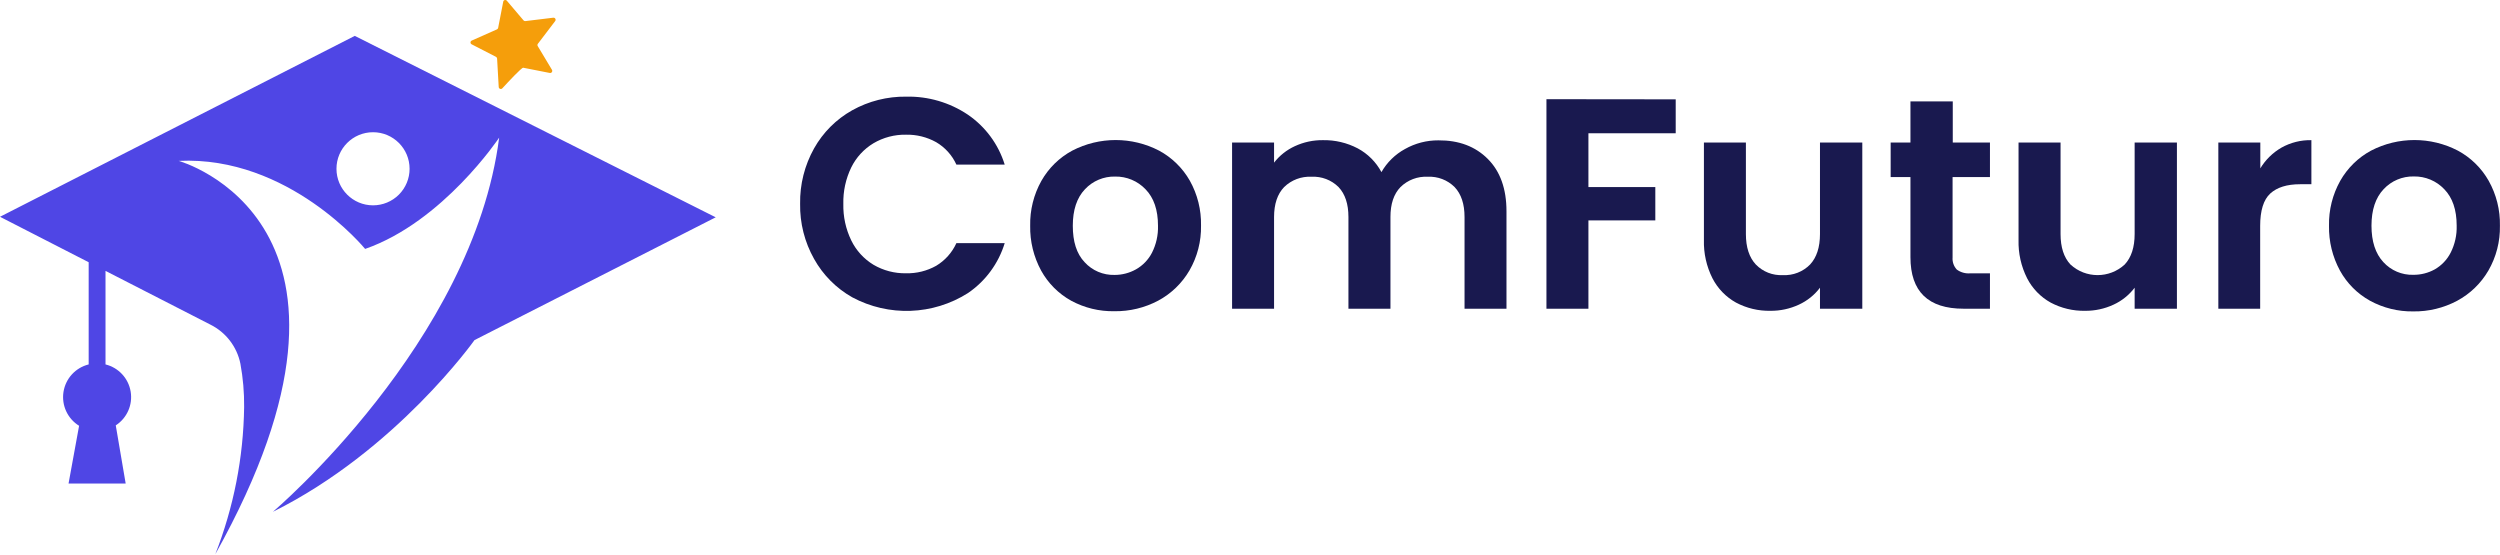
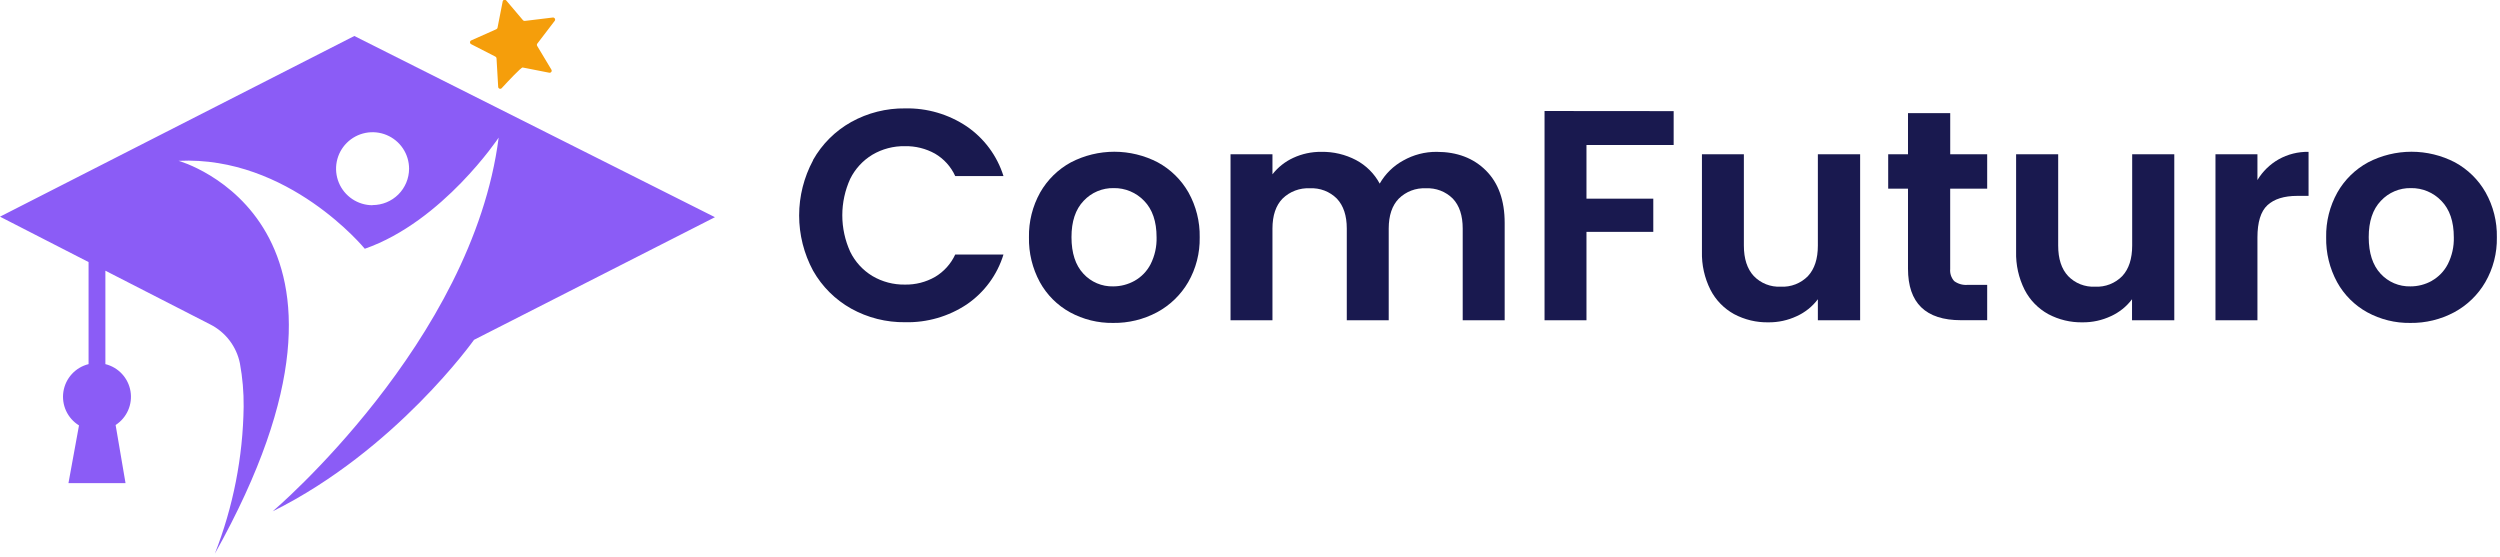
- <svg xmlns="http://www.w3.org/2000/svg" viewBox="0 0 668.18 148.13">
-   <defs>
-     <style>.cls-1{fill:#f59e0b;}.cls-2{fill:#4f46e5;}.cls-3{fill:#19194f;}</style>
-   </defs>
-   <g id="Camada_2" data-name="Camada 2">
-     <g id="Camada_1-2" data-name="Camada 1">
-       <path class="cls-1" d="M134.5.45l-1.36,7a.52.52,0,0,1-.32.4l-6.75,3a.55.55,0,0,0,0,1l6.49,3.34a.57.57,0,0,1,.3.46l.43,7.57a.56.56,0,0,0,1,.35c1.67-1.82,5.15-5.54,5.55-5.47l7.1,1.4a.56.56,0,0,0,.59-.83l-3.79-6.32a.54.54,0,0,1,0-.62l4.65-6.11a.56.56,0,0,0-.51-.89l-7.47.91a.54.54,0,0,1-.49-.2L135.47.2A.55.55,0,0,0,134.5.45Z" />
-       <path class="cls-2" d="M94.82,9.59,0,57.94,23.7,70.09V97.4a9,9,0,0,0-2.56,16.4l-2.82,15.44H33.59l-2.65-15.55A9,9,0,0,0,28.2,97.4v-25L56.25,86.77a15,15,0,0,1,8,10.42,60.65,60.65,0,0,1,1,11.61,111.88,111.88,0,0,1-7.71,39.33C107.12,59.45,47.76,43,47.76,43,77.2,41.59,97.59,66.53,97.59,66.53c20.88-7.29,35.82-29.74,35.82-29.74-7,54.68-60.47,100-60.47,100,32.94-16.36,53.88-45.89,53.88-45.89l64.47-32.82ZM99.7,54.88a9.77,9.77,0,1,1,9.77-9.76A9.76,9.76,0,0,1,99.7,54.88Z" />
-       <path class="cls-3" d="M217.58,39.66a26.62,26.62,0,0,1,10.18-10.18,28.91,28.91,0,0,1,14.47-3.65,28.46,28.46,0,0,1,16.44,4.81A25.16,25.16,0,0,1,268.53,44H255.62a13.36,13.36,0,0,0-5.41-6,15.86,15.86,0,0,0-8.06-2,16.53,16.53,0,0,0-8.7,2.29,15.57,15.57,0,0,0-5.93,6.45,21.23,21.23,0,0,0-2.12,9.78,21.26,21.26,0,0,0,2.12,9.74,15.58,15.58,0,0,0,5.93,6.5,16.61,16.61,0,0,0,8.7,2.28,15.68,15.68,0,0,0,8.06-2,13.65,13.65,0,0,0,5.41-6.06h12.91a25,25,0,0,1-9.82,13.35,30.69,30.69,0,0,1-30.95,1.12A26.72,26.72,0,0,1,217.58,69.2a29,29,0,0,1-3.73-14.75A29.28,29.28,0,0,1,217.58,39.66Z" />
-       <path class="cls-3" d="M286.33,80.39a20.49,20.49,0,0,1-8.06-8.06,24.14,24.14,0,0,1-2.93-12,23.55,23.55,0,0,1,3-12,20.82,20.82,0,0,1,8.22-8.06,25.21,25.21,0,0,1,23.25,0A20.86,20.86,0,0,1,318,48.28a23.55,23.55,0,0,1,3,12,23.12,23.12,0,0,1-3.09,12,21.36,21.36,0,0,1-8.33,8.06,24.25,24.25,0,0,1-11.75,2.84A23.33,23.33,0,0,1,286.33,80.39ZM303.6,72a10.78,10.78,0,0,0,4.29-4.45,15,15,0,0,0,1.61-7.22q0-6.33-3.33-9.74a10.94,10.94,0,0,0-8.14-3.4,10.69,10.69,0,0,0-8.06,3.4q-3.24,3.42-3.24,9.74c0,4.23,1,7.47,3.16,9.75a10.43,10.43,0,0,0,8,3.4A11.65,11.65,0,0,0,303.6,72Z" />
-       <path class="cls-3" d="M397.64,42.47q5,5,5,14V82.51H391.43V58q0-5.2-2.65-8a9.52,9.52,0,0,0-7.21-2.76A9.66,9.66,0,0,0,374.31,50q-2.69,2.78-2.68,8V82.51H360.4V58q0-5.2-2.64-8a9.54,9.54,0,0,0-7.22-2.76A9.75,9.75,0,0,0,343.21,50q-2.68,2.78-2.69,8V82.51H329.3V38.1h11.22v5.37a14.94,14.94,0,0,1,5.57-4.41,17.37,17.37,0,0,1,7.5-1.6,19.3,19.3,0,0,1,9.3,2.2A15.47,15.47,0,0,1,369.22,46a16.16,16.16,0,0,1,6.29-6.17,18,18,0,0,1,8.94-2.32Q392.64,37.46,397.64,42.47Z" />
-       <path class="cls-3" d="M447.87,26.55v9.06H424.54V50h17.88v8.9H424.54V82.51H413.32v-56Z" />
-       <path class="cls-3" d="M497.74,38.1V82.51H486.43V76.9a14.83,14.83,0,0,1-5.65,4.53,17.65,17.65,0,0,1-7.58,1.64,18.85,18.85,0,0,1-9.22-2.2,15.54,15.54,0,0,1-6.29-6.5,21.45,21.45,0,0,1-2.28-10.22V38.1h11.22V62.55q0,5.3,2.65,8.14a9.37,9.37,0,0,0,7.21,2.84,9.51,9.51,0,0,0,7.3-2.84q2.64-2.85,2.64-8.14V38.1Z" />
-       <path class="cls-3" d="M521.87,47.32V68.8A4.26,4.26,0,0,0,523,72.05a5.31,5.31,0,0,0,3.65,1h5.21v9.46h-7.06q-14.19,0-14.19-13.79V47.32h-5.29V38.1h5.29v-11h11.31v11h9.94v9.22Z" />
-       <path class="cls-3" d="M581.83,38.1V82.51h-11.3V76.9a14.91,14.91,0,0,1-5.65,4.53,17.65,17.65,0,0,1-7.58,1.64,18.82,18.82,0,0,1-9.22-2.2,15.54,15.54,0,0,1-6.29-6.5,21.45,21.45,0,0,1-2.29-10.22V38.1h11.23V62.55q0,5.3,2.64,8.14a10.69,10.69,0,0,0,14.51,0q2.65-2.85,2.65-8.14V38.1Z" />
-       <path class="cls-3" d="M609.77,39.46a15.71,15.71,0,0,1,8-2V49.24h-3q-5.28,0-8,2.49c-1.79,1.65-2.69,4.54-2.69,8.65V82.51H592.9V38.1h11.22V45A15.83,15.83,0,0,1,609.77,39.46Z" />
-       <path class="cls-3" d="M633.46,80.39a20.46,20.46,0,0,1-8.05-8.06,24.14,24.14,0,0,1-2.93-12,23.55,23.55,0,0,1,3-12,20.86,20.86,0,0,1,8.21-8.06,25.21,25.21,0,0,1,23.25,0,20.82,20.82,0,0,1,8.22,8.06,23.55,23.55,0,0,1,3,12,23.12,23.12,0,0,1-3.09,12,21.38,21.38,0,0,1-8.34,8.06A24.19,24.19,0,0,1,645,83.23,23.37,23.37,0,0,1,633.46,80.39ZM650.74,72A10.78,10.78,0,0,0,655,67.52a15,15,0,0,0,1.6-7.22q0-6.33-3.32-9.74a10.94,10.94,0,0,0-8.14-3.4,10.69,10.69,0,0,0-8.06,3.4q-3.24,3.42-3.25,9.74c0,4.23,1.06,7.47,3.17,9.75a10.43,10.43,0,0,0,8,3.4A11.65,11.65,0,0,0,650.74,72Z" />
-     </g>
-   </g>
+ <svg xmlns="http://www.w3.org/2000/svg" width="669" height="149" viewBox="0 0 669 149" fill="none">
+   <path d="M134.5 0.46L133.14 7.41C133.124 7.499 133.086 7.583 133.03 7.654C132.975 7.726 132.903 7.783 132.82 7.82L126.08 10.82C125.987 10.867 125.91 10.938 125.855 11.027C125.801 11.115 125.772 11.216 125.772 11.32C125.772 11.424 125.801 11.525 125.855 11.614C125.91 11.702 125.987 11.773 126.08 11.82L132.57 15.15C132.657 15.194 132.731 15.262 132.784 15.344C132.837 15.427 132.867 15.522 132.87 15.62L133.31 23.18C133.302 23.3 133.334 23.419 133.4 23.519C133.467 23.619 133.564 23.695 133.677 23.735C133.791 23.774 133.914 23.776 134.028 23.739C134.142 23.702 134.241 23.629 134.31 23.53C135.99 21.71 139.46 18 139.86 18.06L146.97 19.46C147.076 19.482 147.185 19.473 147.286 19.433C147.386 19.394 147.473 19.326 147.535 19.237C147.596 19.148 147.631 19.044 147.634 18.936C147.636 18.828 147.607 18.721 147.55 18.63L143.77 12.32C143.707 12.227 143.673 12.117 143.673 12.005C143.673 11.893 143.707 11.783 143.77 11.69L148.43 5.59C148.498 5.503 148.539 5.397 148.547 5.287C148.555 5.176 148.53 5.066 148.476 4.97C148.421 4.873 148.339 4.795 148.24 4.746C148.141 4.696 148.03 4.677 147.92 4.69L140.44 5.6C140.349 5.61 140.257 5.598 140.172 5.565C140.087 5.532 140.01 5.479 139.95 5.41L135.51 0.17C135.442 0.078 135.348 0.008 135.239 -0.029C135.131 -0.066 135.014 -0.069 134.904 -0.037C134.794 -0.005 134.696 0.059 134.624 0.148C134.552 0.237 134.508 0.346 134.5 0.46Z" fill="#F59E0B" />
+   <path d="M94.82 9.63L-3.05176e-05 57.98L23.7 70.13V97.44C21.979 97.865 20.421 98.79 19.224 100.097C18.026 101.405 17.241 103.037 16.968 104.789C16.694 106.541 16.944 108.334 17.686 109.945C18.429 111.555 19.63 112.91 21.14 113.84L18.32 129.28H33.59L30.94 113.73C32.413 112.775 33.575 111.41 34.282 109.803C34.989 108.196 35.211 106.417 34.92 104.685C34.628 102.954 33.837 101.345 32.643 100.058C31.449 98.77 29.905 97.861 28.2 97.44V72.44L56.25 86.81C58.277 87.832 60.046 89.301 61.423 91.106C62.8 92.911 63.75 95.005 64.2 97.23C64.905 101.059 65.24 104.947 65.2 108.84C65.018 122.307 62.406 135.631 57.49 148.17C107.15 59.49 47.79 43.04 47.79 43.04C77.23 41.63 97.62 66.57 97.62 66.57C118.5 59.28 133.44 36.83 133.44 36.83C126.44 91.51 72.97 136.83 72.97 136.83C105.91 120.47 126.85 90.94 126.85 90.94L191.32 58.12L94.82 9.63ZM99.7 54.92C97.767 54.92 95.878 54.347 94.271 53.273C92.664 52.199 91.412 50.672 90.673 48.886C89.934 47.101 89.741 45.136 90.118 43.24C90.496 41.345 91.428 39.604 92.795 38.238C94.162 36.872 95.904 35.942 97.8 35.566C99.696 35.191 101.661 35.386 103.446 36.127C105.231 36.868 106.756 38.121 107.828 39.729C108.901 41.337 109.472 43.227 109.47 45.16C109.459 47.743 108.425 50.217 106.594 52.039C104.762 53.861 102.283 54.883 99.7 54.88V54.92Z" fill="#8B5CF6" />
+   <path d="M217.58 42.806C219.984 38.554 223.509 35.043 227.77 32.656C232.195 30.196 237.187 28.938 242.25 29.006C248.086 28.887 253.817 30.562 258.67 33.806C263.362 37.005 266.837 41.695 268.53 47.116H255.62C254.48 44.605 252.59 42.509 250.21 41.116C247.75 39.75 244.973 39.06 242.16 39.116C239.105 39.059 236.094 39.848 233.46 41.396C230.906 42.936 228.845 45.174 227.52 47.846C226.123 50.912 225.4 54.242 225.4 57.611C225.4 60.98 226.123 64.31 227.52 67.376C228.835 70.065 230.898 72.318 233.46 73.866C236.093 75.417 239.104 76.21 242.16 76.156C244.979 76.211 247.76 75.502 250.21 74.106C252.581 72.702 254.468 70.609 255.62 68.106H268.53C266.87 73.543 263.406 78.252 258.71 81.456C253.837 84.694 248.089 86.359 242.24 86.226C237.177 86.294 232.185 85.036 227.76 82.576C223.504 80.189 219.984 76.682 217.58 72.436C215.132 67.896 213.85 62.819 213.85 57.661C213.85 52.503 215.132 47.426 217.58 42.886V42.806Z" fill="#19194F" />
+   <path d="M286.33 83.566C282.935 81.696 280.14 78.901 278.27 75.506C276.272 71.827 275.266 67.692 275.35 63.506C275.271 59.311 276.306 55.17 278.35 51.506C280.286 48.106 283.133 45.314 286.57 43.446C290.161 41.58 294.148 40.606 298.195 40.606C302.242 40.606 306.229 41.58 309.82 43.446C313.257 45.314 316.104 48.106 318.04 51.506C320.084 55.17 321.119 59.311 321.04 63.506C321.12 67.711 320.055 71.859 317.96 75.506C315.976 78.91 313.09 81.699 309.62 83.566C306.007 85.494 301.965 86.474 297.87 86.416C293.842 86.477 289.867 85.495 286.33 83.566ZM303.61 75.146C305.446 74.116 306.938 72.568 307.9 70.696C309.023 68.463 309.573 65.985 309.5 63.486C309.5 59.266 308.39 56.019 306.17 53.746C305.122 52.646 303.858 51.776 302.457 51.189C301.056 50.602 299.549 50.312 298.03 50.336C296.524 50.304 295.028 50.592 293.64 51.179C292.253 51.767 291.005 52.642 289.98 53.746C287.807 56.013 286.723 59.259 286.73 63.486C286.737 67.713 287.793 70.959 289.9 73.226C290.91 74.336 292.147 75.216 293.528 75.804C294.908 76.393 296.4 76.677 297.9 76.636C299.899 76.635 301.865 76.122 303.61 75.146Z" fill="#19194F" />
+   <path d="M397.65 45.646C400.983 48.979 402.65 53.646 402.65 59.646V85.706H391.42V61.156C391.42 57.683 390.54 55.016 388.78 53.156C387.838 52.214 386.708 51.481 385.464 51.004C384.221 50.527 382.89 50.316 381.56 50.386C380.225 50.319 378.892 50.53 377.643 51.007C376.395 51.484 375.26 52.216 374.31 53.156C372.523 54.996 371.627 57.663 371.62 61.156V85.696H360.4V61.156C360.4 57.686 359.51 55.026 357.75 53.156C356.81 52.214 355.682 51.481 354.44 51.003C353.198 50.526 351.869 50.316 350.54 50.386C349.191 50.312 347.842 50.521 346.578 50.998C345.314 51.474 344.164 52.209 343.2 53.156C341.413 54.996 340.517 57.663 340.51 61.156V85.696H329.29V41.276H340.51V46.646C341.99 44.75 343.903 43.237 346.09 42.236C348.436 41.151 350.995 40.605 353.58 40.636C356.816 40.576 360.014 41.333 362.88 42.836C365.567 44.263 367.77 46.456 369.21 49.136C370.695 46.531 372.877 44.391 375.51 42.956C378.236 41.414 381.318 40.614 384.45 40.636C389.91 40.636 394.31 42.306 397.65 45.646Z" fill="#19194F" />
+   <path d="M447.87 29.736V38.806H424.54V53.156H442.42V62.056H424.54V85.706H413.32V29.706L447.87 29.736Z" fill="#19194F" />
+   <path d="M497.77 41.276V85.696H486.46V80.076C484.985 82.035 483.043 83.593 480.81 84.606C478.442 85.716 475.855 86.28 473.24 86.256C470.028 86.319 466.854 85.558 464.02 84.046C461.323 82.555 459.13 80.296 457.72 77.556C456.129 74.389 455.346 70.878 455.44 67.336V41.276H466.66V65.726C466.66 69.256 467.55 71.966 469.31 73.866C470.238 74.829 471.362 75.581 472.606 76.073C473.85 76.564 475.184 76.784 476.52 76.716C477.87 76.789 479.22 76.573 480.479 76.081C481.738 75.59 482.877 74.834 483.82 73.866C485.58 71.966 486.46 69.253 486.46 65.726V41.276H497.77Z" fill="#19194F" />
+   <path d="M521.87 50.496V71.986C521.815 72.571 521.883 73.162 522.069 73.72C522.255 74.278 522.555 74.791 522.95 75.226C524.002 75.996 525.302 76.352 526.6 76.226H531.77V85.686H524.77C515.31 85.686 510.58 81.089 510.58 71.896V50.496H505.28V41.276H510.58V30.276H521.88V41.276H531.77V50.496H521.87Z" fill="#19194F" />
+   <path d="M581.84 41.276V85.696H570.53V80.076C569.055 82.035 567.113 83.593 564.88 84.606C562.512 85.716 559.925 86.28 557.31 86.256C554.098 86.319 550.924 85.558 548.09 84.046C545.393 82.555 543.2 80.296 541.79 77.556C540.199 74.389 539.416 70.878 539.51 67.336V41.276H550.77V65.726C550.77 69.259 551.653 71.973 553.42 73.866C554.348 74.829 555.472 75.581 556.716 76.073C557.96 76.564 559.294 76.784 560.63 76.716C561.98 76.789 563.329 76.572 564.588 76.081C565.847 75.589 566.987 74.834 567.93 73.866C569.69 71.966 570.57 69.253 570.57 65.726V41.276H581.84Z" fill="#19194F" />
+   <path d="M609.77 42.636C612.212 41.271 614.973 40.58 617.77 40.636V52.416H614.77C611.237 52.416 608.57 53.246 606.77 54.906C604.98 56.566 604.09 59.446 604.09 63.566V85.696H592.86V41.276H604.09V48.176C605.478 45.873 607.434 43.966 609.77 42.636Z" fill="#19194F" />
+   <path d="M633.47 83.566C630.075 81.696 627.28 78.901 625.41 75.506C623.408 71.828 622.399 67.692 622.48 63.506C622.4 59.311 623.436 55.17 625.48 51.506C627.41 48.102 630.259 45.309 633.7 43.446C637.291 41.58 641.278 40.606 645.325 40.606C649.372 40.606 653.359 41.58 656.95 43.446C660.386 45.312 663.23 48.105 665.16 51.506C667.208 55.168 668.244 59.31 668.16 63.506C668.242 67.713 667.174 71.862 665.07 75.506C663.092 78.911 660.209 81.701 656.74 83.566C653.127 85.494 649.084 86.474 644.99 86.416C640.968 86.474 637 85.493 633.47 83.566ZM650.74 75.146C652.576 74.116 654.068 72.568 655.03 70.696C656.159 68.464 656.713 65.986 656.64 63.486C656.64 59.266 655.53 56.019 653.31 53.746C652.262 52.646 650.998 51.776 649.597 51.189C648.196 50.602 646.688 50.312 645.17 50.336C643.663 50.303 642.167 50.59 640.779 51.178C639.392 51.766 638.145 52.641 637.12 53.746C634.947 56.013 633.863 59.259 633.87 63.486C633.877 67.713 634.93 70.959 637.03 73.226C638.04 74.335 639.278 75.214 640.658 75.803C642.039 76.391 643.53 76.675 645.03 76.636C647.04 76.642 649.017 76.129 650.77 75.146H650.74Z" fill="#19194F" />
</svg>
